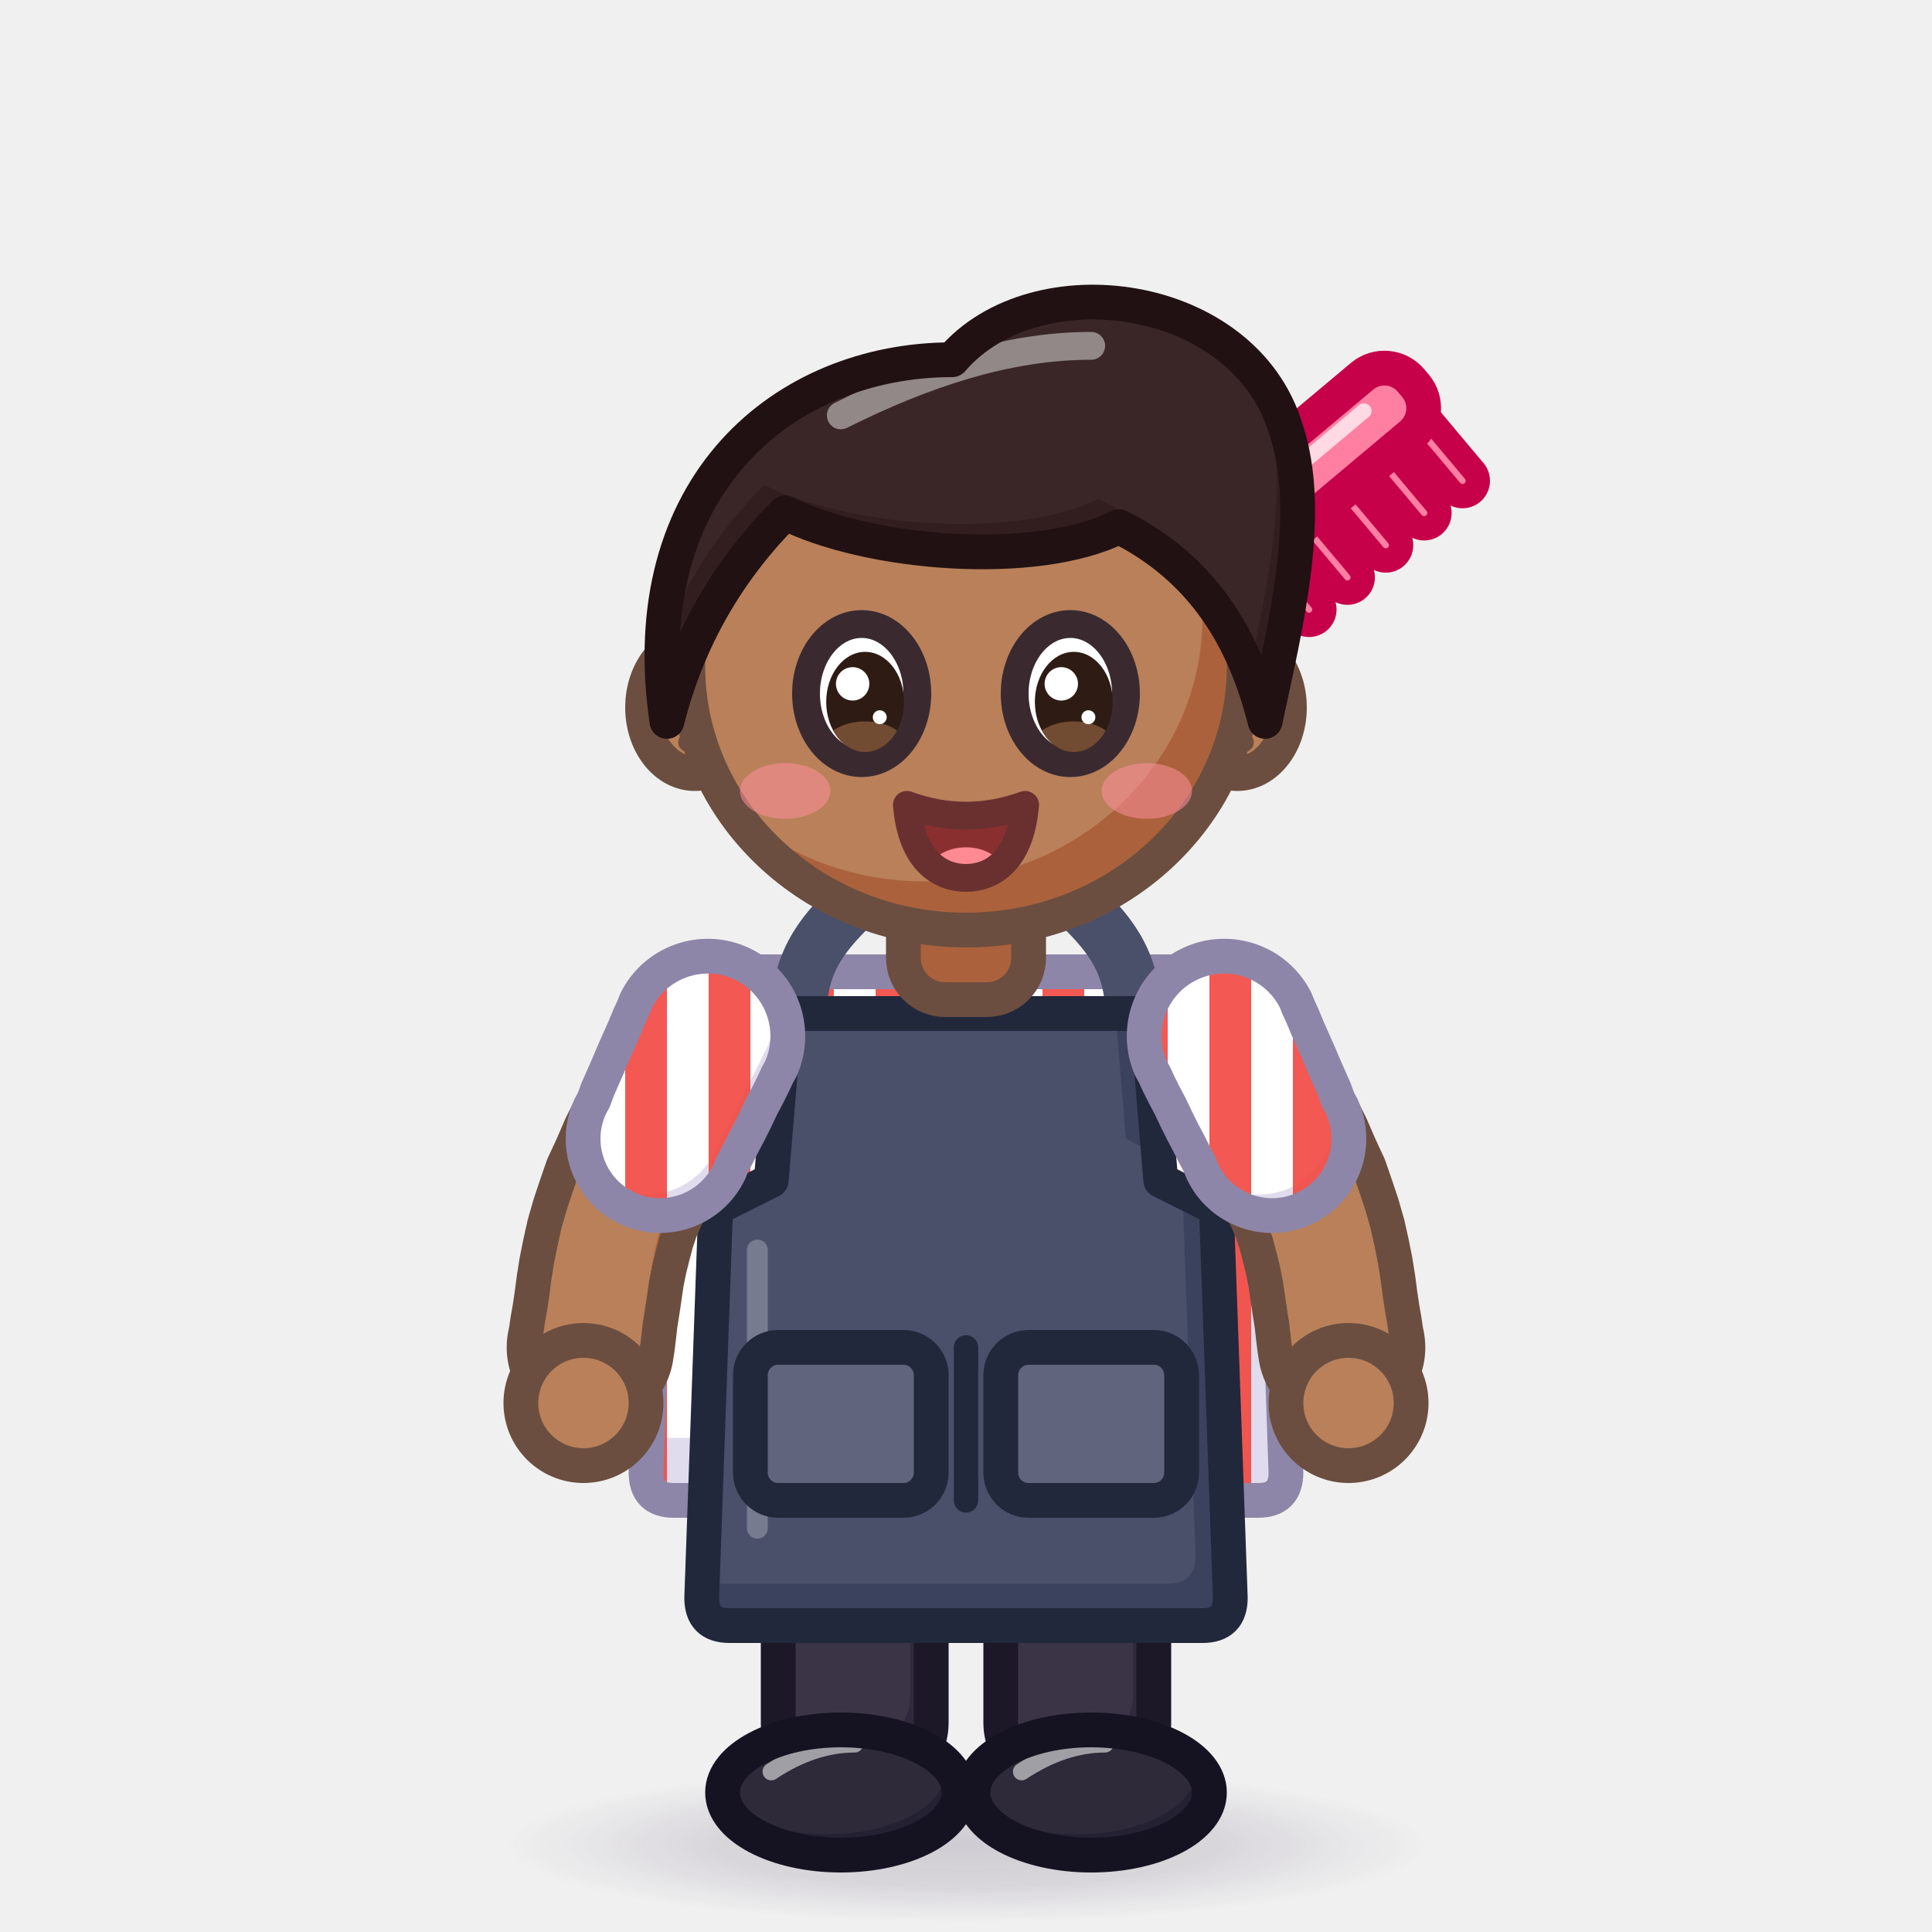
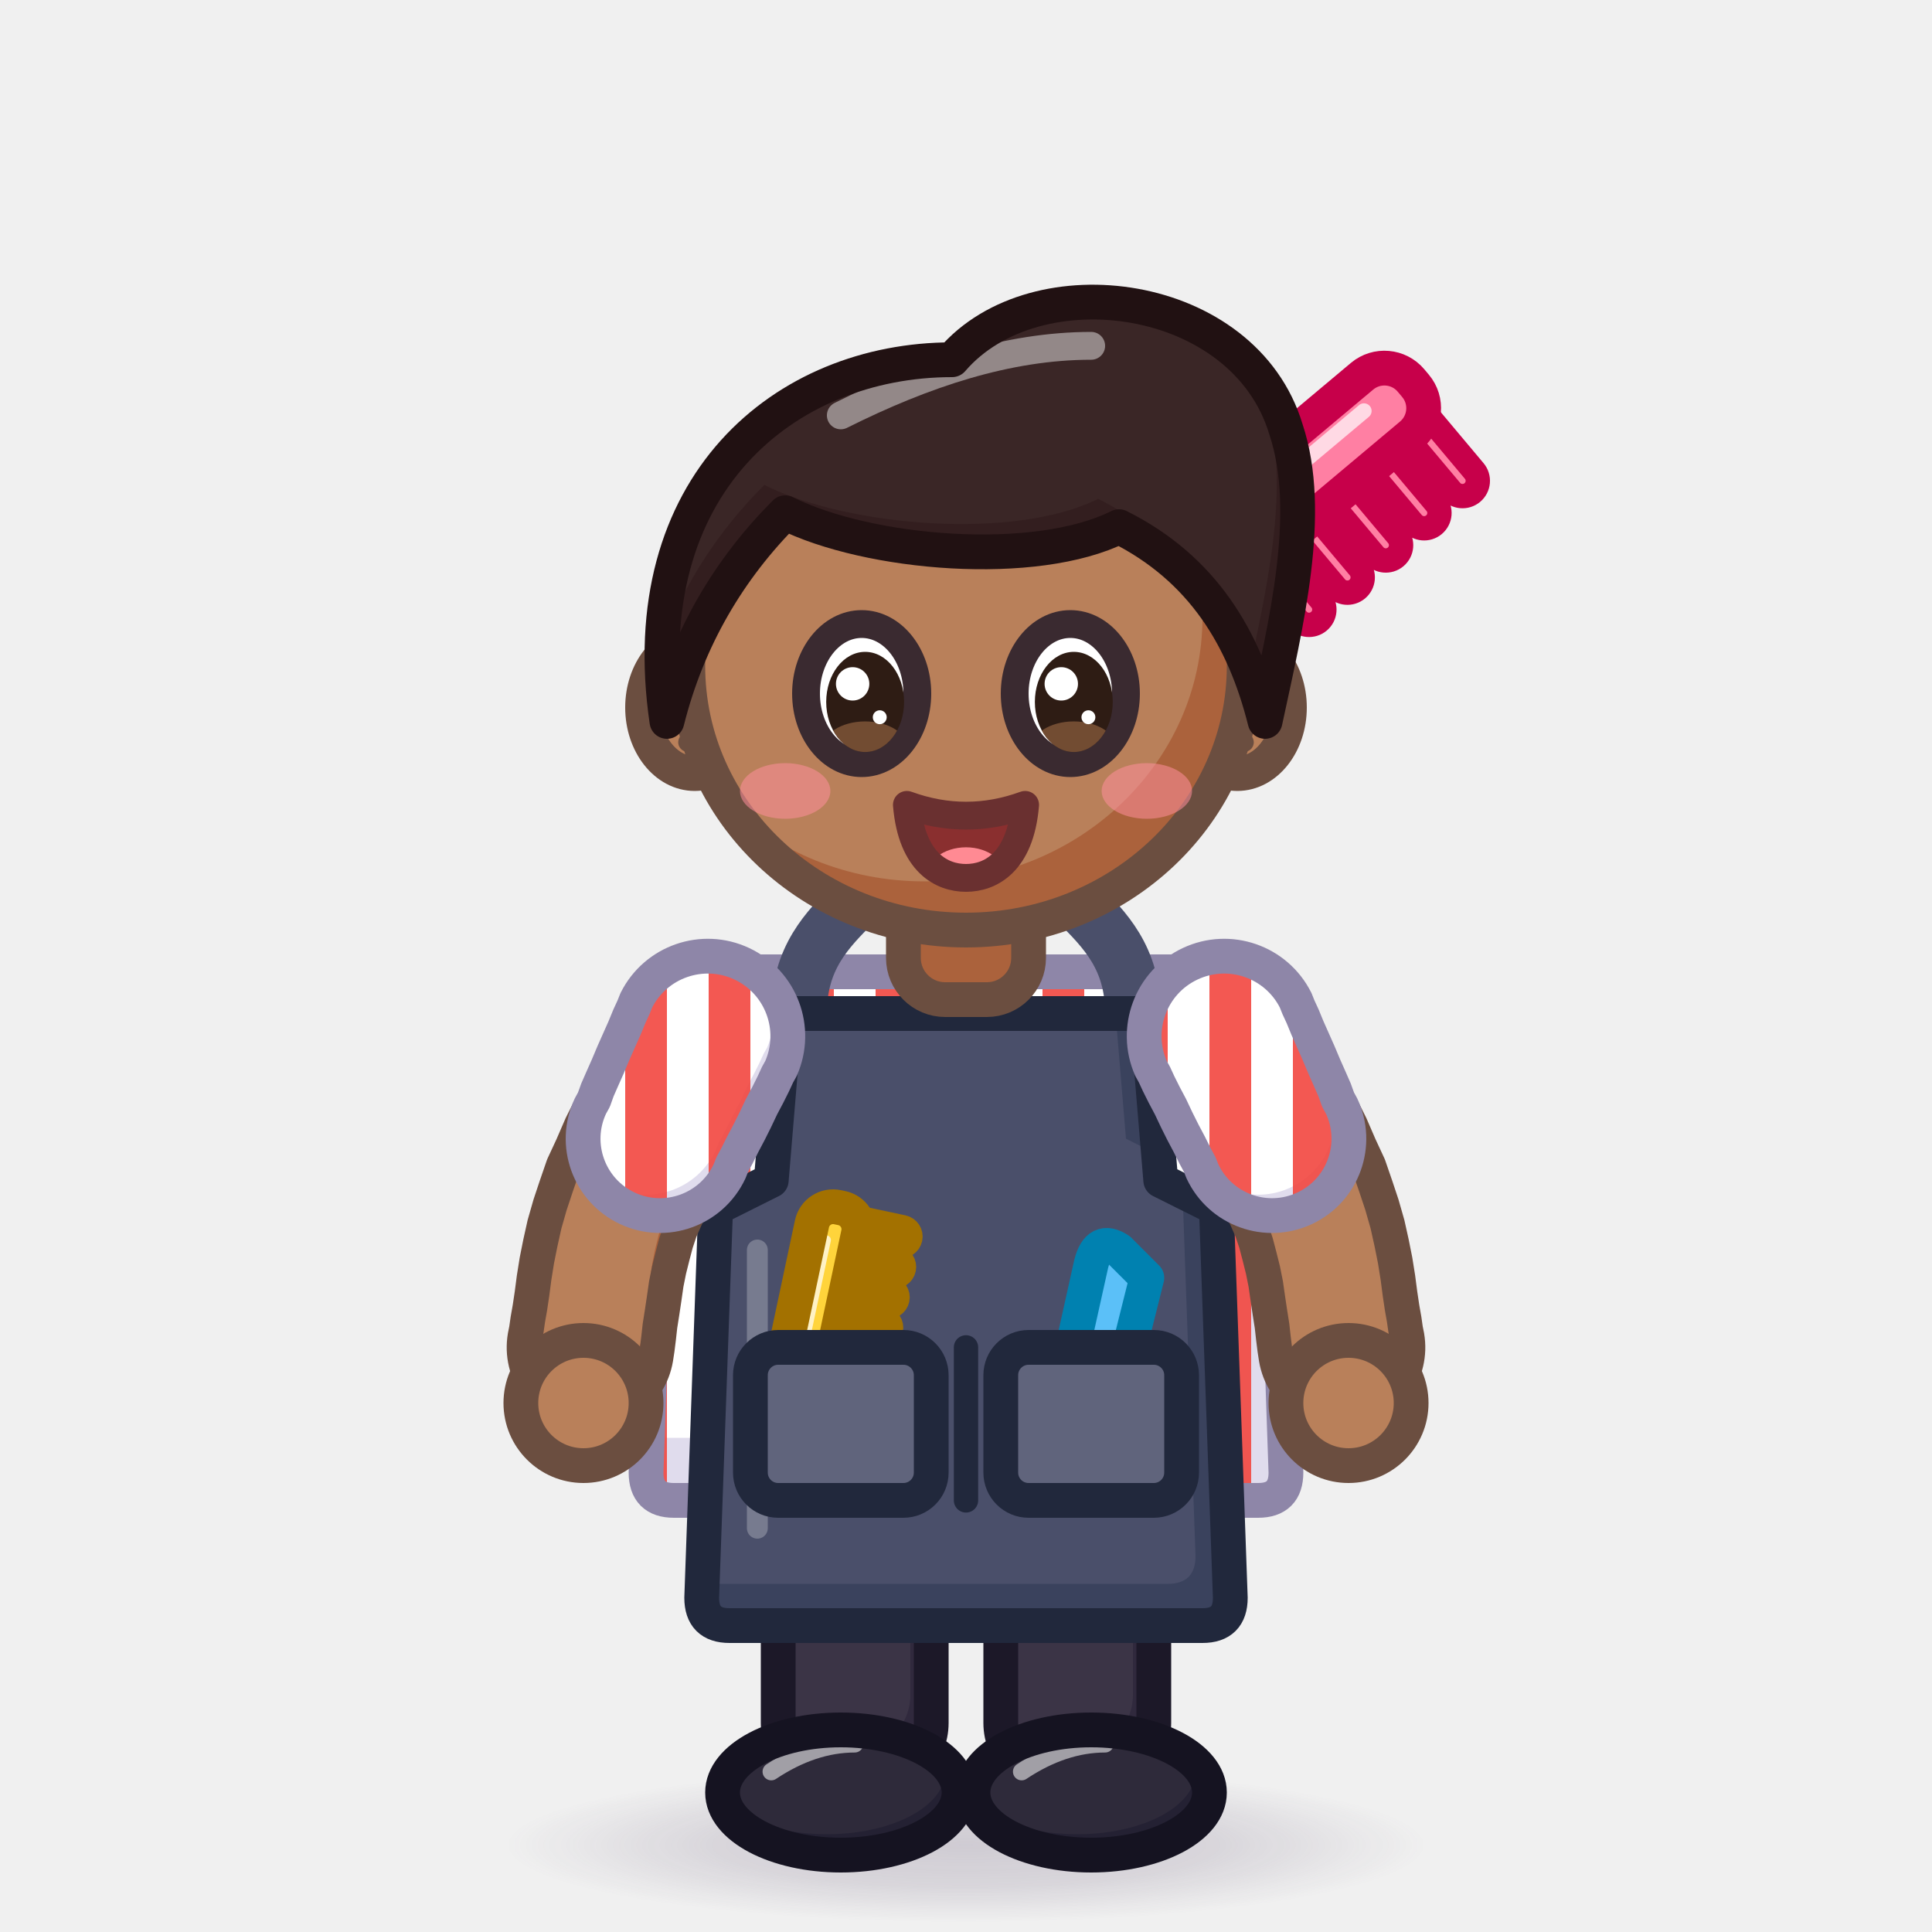
<svg xmlns="http://www.w3.org/2000/svg" viewBox="0 0 200 200" width="200" height="200">
  <defs>
    <radialGradient id="r0b69483dc" cx="0.5" cy="0.5" r="0.5">
      <stop offset="0" stop-color="#4B3A5E" stop-opacity="0.2" />
      <stop offset="0.55" stop-color="#4B3A5E" stop-opacity="0.14" />
      <stop offset="1" stop-color="#4B3A5E" stop-opacity="0" />
    </radialGradient>
    <clipPath id="c359258ca9">
      <path d="M-26,-14 L26,-14 L28,10 L36,14 L38,70 Q38,74 34,74 L-34,74 Q-38,74 -38,70 L-36,14 L-28,10 Z" />
    </clipPath>
    <clipPath id="c5000b8df6">
      <path d="M-43,-56 C-48,-90 -26,-108 -2,-108 C10,-122 40,-118 46,-98 C50,-86 46,-70 43,-56 C40,-68 34,-78 22,-84 C10,-78 -14,-80 -26,-86 C-34,-78 -40,-68 -43,-56Z" />
    </clipPath>
    <clipPath id="c18f2fe5ba">
      <path d="M-19,50 H-13 A8,8 0 0 1 -5,58 V88 A8,8 0 0 1 -13,96 H-19 A8,8 0 0 1 -27,88 V58 A8,8 0 0 1 -19,50Z" />
    </clipPath>
    <clipPath id="c93d774716">
      <path d="M-35,98 A17,9 0 1 0 -1,98 A17,9 0 1 0 -35,98Z" />
    </clipPath>
    <clipPath id="c028cbb220">
      <path d="M13,50 H19 A8,8 0 0 1 27,58 V88 A8,8 0 0 1 19,96 H13 A8,8 0 0 1 5,88 V58 A8,8 0 0 1 13,50Z" />
    </clipPath>
    <clipPath id="c8ac0e8b9c">
      <path d="M1,98 A17,9 0 1 0 35,98 A17,9 0 1 0 1,98Z" />
    </clipPath>
    <clipPath id="cde1c5d220">
      <path d="M-34,-20 C-40,-20 -44,-14 -44,-6 L-46,52 Q-46,56 -42,56 L42,56 Q46,56 46,52 L44,-6 C44,-14 40,-20 34,-20 Z" />
    </clipPath>
    <clipPath id="cf398c4771">
      <path d="M-46.9,-14.6 L-47.6,-13.2 L-48.5,-11.4 L-49.7,-9.1 L-51,-6.6 L-52.4,-3.8 L-53.8,-0.9 L-55.3,2.1 L-56.6,5.1 L-57.9,7.9 L-58.9,10.8 L-59.8,13.5 L-60.6,16.3 L-61.2,19 L-61.7,21.5 L-62.1,24 L-62.4,26.3 L-62.7,28.3 L-63,30 L-63.2,31.4 L-63.4,32.4 A9.5,9.5 0 0 0 -44.6,35.6 L-44.6,35.6 L-44.4,34.3 L-44.2,32.7 L-44,30.9 L-43.7,29 L-43.4,27 L-43.1,24.9 L-42.7,22.9 L-42.2,20.9 L-41.7,19 L-41.1,17.2 L-40.3,15.4 L-39.2,13.1 L-38,10.6 L-36.6,7.9 L-35.1,5.3 L-33.7,2.7 L-32.3,0.3 L-31,-2 L-29.9,-3.9 L-29.1,-5.4 A10,10 0 0 0 -46.9,-14.6Z" />
    </clipPath>
    <clipPath id="c660fe65d3">
      <path d="M-47.4,-15.9 L-47.8,-14.9 L-48.4,-13.6 L-49.1,-11.9 L-49.9,-10.1 L-50.7,-8.3 L-51.5,-6.4 L-52.3,-4.6 L-53,-3 L-53.5,-1.6 L-54,-0.7 A11,11 0 0 0 -34,8.7 L-34,8.7 L-33.6,7.7 L-32.9,6.4 L-32.1,4.8 L-31.2,3.1 L-30.3,1.3 L-29.4,-0.6 L-28.5,-2.3 L-27.7,-3.9 L-27.1,-5.2 L-26.6,-6.1 A11.5,11.5 0 0 0 -47.4,-15.9Z" />
    </clipPath>
    <clipPath id="c50cae9e7e">
      <path d="M29.1,-5.4 L29.9,-3.9 L31,-2 L32.3,0.3 L33.7,2.7 L35.1,5.3 L36.6,7.9 L38,10.6 L39.2,13.1 L40.3,15.4 L41.1,17.2 L41.7,19 L42.2,20.9 L42.7,22.9 L43.1,24.9 L43.4,27 L43.7,29 L44,30.9 L44.2,32.7 L44.4,34.3 L44.6,35.6 A9.5,9.5 0 0 0 63.4,32.4 L63.4,32.4 L63.2,31.4 L63,30 L62.7,28.3 L62.4,26.3 L62.1,24 L61.7,21.5 L61.2,19 L60.6,16.3 L59.8,13.5 L58.9,10.8 L57.9,7.9 L56.6,5.1 L55.3,2.1 L53.8,-0.9 L52.4,-3.8 L51,-6.6 L49.7,-9.1 L48.5,-11.4 L47.6,-13.2 L46.9,-14.6 A10,10 0 0 0 29.1,-5.4Z" />
    </clipPath>
    <clipPath id="cfa7c43959">
      <path d="M26.6,-6.1 L27.1,-5.2 L27.7,-3.9 L28.5,-2.3 L29.4,-0.6 L30.3,1.3 L31.2,3.1 L32.1,4.8 L32.9,6.4 L33.6,7.7 L34,8.7 A11,11 0 0 0 54,-0.7 L54,-0.7 L53.5,-1.6 L53,-3 L52.3,-4.6 L51.5,-6.4 L50.7,-8.3 L49.9,-10.1 L49.1,-11.9 L48.4,-13.6 L47.8,-14.9 L47.4,-15.9 A11.5,11.5 0 0 0 26.6,-6.1Z" />
    </clipPath>
    <clipPath id="cd0d984127">
      <path d="M-40,-64 A40,38 0 1 0 40,-64 A40,38 0 1 0 -40,-64Z" />
    </clipPath>
    <clipPath id="c0883d3759">
      <path d="M-20.1,-58.8 A5.6,7.2 0 1 0 -8.9,-58.8 A5.6,7.2 0 1 0 -20.1,-58.8Z" />
    </clipPath>
    <clipPath id="c22f8aee1b">
      <path d="M9.9,-58.8 A5.6,7.2 0 1 0 21.1,-58.8 A5.6,7.2 0 1 0 9.9,-58.8Z" />
    </clipPath>
    <clipPath id="ccd979c393">
      <path d="M-8.5,-44 Q0,-40.9 8.5,-44 C7.8,-35.6 3.4,-33.5 0,-33.5 C-3.4,-33.5 -7.8,-35.6 -8.5,-44Z" />
    </clipPath>
  </defs>
  <ellipse cx="100" cy="191" rx="48" ry="8" fill="url(#r0b69483dc)" />
  <g transform="translate(100 115) scale(0.72)">
    <path d="M-19,50 H-13 A8,8 0 0 1 -5,58 V88 A8,8 0 0 1 -13,96 H-19 A8,8 0 0 1 -27,88 V58 A8,8 0 0 1 -19,50Z" fill="#30293D" />
    <g clip-path="url(#c18f2fe5ba)">
      <path d="M-19,50 H-13 A8,8 0 0 1 -5,58 V88 A8,8 0 0 1 -13,96 H-19 A8,8 0 0 1 -27,88 V58 A8,8 0 0 1 -19,50Z" fill="#3B3446" transform="translate(-3 -4)" />
    </g>
    <path d="M-19,50 H-13 A8,8 0 0 1 -5,58 V88 A8,8 0 0 1 -13,96 H-19 A8,8 0 0 1 -27,88 V58 A8,8 0 0 1 -19,50Z" fill="none" stroke="#1C1828" stroke-width="5" stroke-linejoin="round" />
    <path d="M-35,98 A17,9 0 1 0 -1,98 A17,9 0 1 0 -35,98Z" fill="#242133" />
    <g clip-path="url(#c93d774716)">
      <path d="M-35,98 A17,9 0 1 0 -1,98 A17,9 0 1 0 -35,98Z" fill="#2E2A3A" transform="translate(-2 -3)" />
    </g>
    <path d="M-28,95 Q-22,91 -16,91" fill="none" stroke="#FFFFFF" stroke-width="2.5" stroke-linecap="round" stroke-linejoin="round" opacity="0.55" />
    <path d="M-35,98 A17,9 0 1 0 -1,98 A17,9 0 1 0 -35,98Z" fill="none" stroke="#151321" stroke-width="5" stroke-linejoin="round" />
    <path d="M13,50 H19 A8,8 0 0 1 27,58 V88 A8,8 0 0 1 19,96 H13 A8,8 0 0 1 5,88 V58 A8,8 0 0 1 13,50Z" fill="#30293D" />
    <g clip-path="url(#c028cbb220)">
      <path d="M13,50 H19 A8,8 0 0 1 27,58 V88 A8,8 0 0 1 19,96 H13 A8,8 0 0 1 5,88 V58 A8,8 0 0 1 13,50Z" fill="#3B3446" transform="translate(-3 -4)" />
    </g>
    <path d="M13,50 H19 A8,8 0 0 1 27,58 V88 A8,8 0 0 1 19,96 H13 A8,8 0 0 1 5,88 V58 A8,8 0 0 1 13,50Z" fill="none" stroke="#1C1828" stroke-width="5" stroke-linejoin="round" />
    <path d="M1,98 A17,9 0 1 0 35,98 A17,9 0 1 0 1,98Z" fill="#242133" />
    <g clip-path="url(#c8ac0e8b9c)">
      <path d="M1,98 A17,9 0 1 0 35,98 A17,9 0 1 0 1,98Z" fill="#2E2A3A" transform="translate(-2 -3)" />
    </g>
    <path d="M8,95 Q14,91 20,91" fill="none" stroke="#FFFFFF" stroke-width="2.5" stroke-linecap="round" stroke-linejoin="round" opacity="0.55" />
    <path d="M1,98 A17,9 0 1 0 35,98 A17,9 0 1 0 1,98Z" fill="none" stroke="#151321" stroke-width="5" stroke-linejoin="round" />
    <path d="M-34,-20 C-40,-20 -44,-14 -44,-6 L-46,52 Q-46,56 -42,56 L42,56 Q46,56 46,52 L44,-6 C44,-14 40,-20 34,-20 Z" fill="#E0DCED" />
    <g clip-path="url(#cde1c5d220)">
      <path d="M-34,-20 C-40,-20 -44,-14 -44,-6 L-46,52 Q-46,56 -42,56 L42,56 Q46,56 46,52 L44,-6 C44,-14 40,-20 34,-20 Z" fill="#FFFFFF" transform="translate(-8 -9)" />
    </g>
    <g clip-path="url(#cde1c5d220)">
      <path d="M-61,-30 H-55 V70 H-61Z" fill="#F2463F" opacity="0.9" />
      <path d="M-49,-30 H-43 V70 H-49Z" fill="#F2463F" opacity="0.9" />
      <path d="M-37,-30 H-31 V70 H-37Z" fill="#F2463F" opacity="0.9" />
      <path d="M-25,-30 H-19 V70 H-25Z" fill="#F2463F" opacity="0.9" />
      <path d="M-13,-30 H-7 V70 H-13Z" fill="#F2463F" opacity="0.9" />
      <path d="M-1,-30 H5 V70 H-1Z" fill="#F2463F" opacity="0.9" />
      <path d="M11,-30 H17 V70 H11Z" fill="#F2463F" opacity="0.9" />
      <path d="M23,-30 H29 V70 H23Z" fill="#F2463F" opacity="0.9" />
      <path d="M35,-30 H41 V70 H35Z" fill="#F2463F" opacity="0.9" />
      <path d="M47,-30 H53 V70 H47Z" fill="#F2463F" opacity="0.9" />
      <path d="M59,-30 H65 V70 H59Z" fill="#F2463F" opacity="0.9" />
    </g>
    <path d="M-34,-20 C-40,-20 -44,-14 -44,-6 L-46,52 Q-46,56 -42,56 L42,56 Q46,56 46,52 L44,-6 C44,-14 40,-20 34,-20 Z" fill="none" stroke="#8E86A8" stroke-width="5" stroke-linejoin="round" />
    <path d="M-24,-14 C-24,-22 -20,-26 -16,-30 M24,-14 C24,-22 20,-26 16,-30" fill="none" stroke="#4A4F6A" stroke-width="8" stroke-linecap="round" stroke-linejoin="round" />
    <path d="M-26,-14 L26,-14 L28,10 L36,14 L38,70 Q38,74 34,74 L-34,74 Q-38,74 -38,70 L-36,14 L-28,10 Z" fill="#3A425D" />
    <g clip-path="url(#c359258ca9)">
      <path d="M-26,-14 L26,-14 L28,10 L36,14 L38,70 Q38,74 34,74 L-34,74 Q-38,74 -38,70 L-36,14 L-28,10 Z" fill="#4A4F6A" transform="translate(-5 -6)" />
    </g>
    <path d="M-30,20 L-30,60" fill="none" stroke="#FFFFFF" stroke-width="3" stroke-linecap="round" stroke-linejoin="round" opacity="0.25" />
    <path d="M-26,-14 L26,-14 L28,10 L36,14 L38,70 Q38,74 34,74 L-34,74 Q-38,74 -38,70 L-36,14 L-28,10 Z" fill="none" stroke="#21283C" stroke-width="5" stroke-linejoin="round" />
+     <g transform="translate(-20 30) rotate(-78) scale(0.62)">
+       <g transform="translate(0 0) rotate(0)">
+         <path d="M-20.8,0 H-20.8 A2.2,2.2 0 0 1 -18.6,2.2 V12.8 A2.2,2.2 0 0 1 -20.8,15 H-20.8 A2.2,2.2 0 0 1 -23,12.8 V2.2 A2.2,2.2 0 0 1 -20.8,0ZM-13.6,0 H-13.6 A2.2,2.2 0 0 1 -11.4,2.2 V12.8 A2.2,2.2 0 0 1 -13.6,15 H-13.6 A2.2,2.2 0 0 1 -15.8,12.8 V2.2 A2.2,2.2 0 0 1 -13.6,0ZM-6.4,0 H-6.4 A2.2,2.2 0 0 1 -4.2,2.2 V12.8 A2.2,2.2 0 0 1 -6.4,15 H-6.4 A2.2,2.2 0 0 1 -8.6,12.8 V2.2 A2.2,2.2 0 0 1 -6.4,0ZM0.8,0 H0.8 A2.2,2.2 0 0 1 3,2.2 V12.8 A2.2,2.2 0 0 1 0.8,15 H0.8 A2.2,2.2 0 0 1 -1.4,12.8 V2.2 A2.2,2.2 0 0 1 0.8,0ZM8,0 H8 A2.2,2.2 0 0 1 10.2,2.2 V12.8 A2.2,2.2 0 0 1 8,15 H8 A2.2,2.2 0 0 1 5.8,12.8 V2.2 A2.2,2.2 0 0 1 8,0ZM15.2,0 H15.2 A2.2,2.2 0 0 1 17.4,2.2 V12.8 A2.2,2.2 0 0 1 15.2,15 H15.2 A2.2,2.2 0 0 1 13,12.8 V2.2 A2.2,2.2 0 0 1 15.2,0ZM22.4,0 H22.4 A2.2,2.2 0 0 1 24.6,2.2 V12.8 A2.2,2.2 0 0 1 22.4,15 H22.4 A2.2,2.2 0 0 1 20.2,12.8 V2.2 A2.2,2.2 0 0 1 22.4,0Z" fill="#FFD43B" />
+         <path d="M-20.8,0 H-20.8 A2.2,2.2 0 0 1 -18.6,2.2 V12.8 A2.2,2.2 0 0 1 -20.8,15 H-20.8 A2.2,2.2 0 0 1 -23,12.8 V2.2 A2.2,2.2 0 0 1 -20.8,0ZM-13.6,0 H-13.6 A2.2,2.2 0 0 1 -11.4,2.2 V12.8 A2.2,2.2 0 0 1 -13.6,15 H-13.6 A2.2,2.2 0 0 1 -15.8,12.8 V2.2 A2.2,2.2 0 0 1 -13.6,0ZM-6.4,0 H-6.4 A2.2,2.2 0 0 1 -4.2,2.2 V12.8 A2.2,2.2 0 0 1 -6.4,15 H-6.4 A2.2,2.2 0 0 1 -8.6,12.8 V2.2 A2.2,2.2 0 0 1 -6.4,0ZM0.8,0 H0.8 A2.2,2.2 0 0 1 3,2.2 V12.8 A2.2,2.2 0 0 1 0.8,15 H0.8 A2.2,2.2 0 0 1 -1.4,12.8 V2.2 A2.2,2.2 0 0 1 0.8,0ZM8,0 H8 A2.2,2.2 0 0 1 10.2,2.2 V12.8 A2.2,2.2 0 0 1 8,15 H8 A2.2,2.2 0 0 1 5.8,12.8 V2.2 A2.2,2.2 0 0 1 8,0ZM15.2,0 H15.2 A2.2,2.2 0 0 1 17.4,2.2 V12.8 A2.2,2.2 0 0 1 15.2,15 H15.2 A2.2,2.2 0 0 1 13,12.8 V2.2 A2.2,2.2 0 0 1 15.2,0ZM22.4,0 H22.4 A2.2,2.2 0 0 1 24.6,2.2 V12.8 A2.2,2.2 0 0 1 22.4,15 H22.4 A2.2,2.2 0 0 1 20.2,12.8 V2.2 A2.2,2.2 0 0 1 22.4,0Z" fill="none" stroke="#A37100" stroke-width="5.65" stroke-linejoin="round" />
+         <path d="M-21,-8 H21 A5,5 0 0 1 26,-3 V-2 A5,5 0 0 1 21,3 H-21 A5,5 0 0 1 -26,-2 V-3 A5,5 0 0 1 -21,-8Z" fill="#FFD43B" />
+         <path d="M-20,-4 L18,-4" fill="none" stroke="#FFFFFF" stroke-width="2.2" stroke-linecap="round" stroke-linejoin="round" opacity="0.7" />
+         <path d="M-21,-8 H21 A5,5 0 0 1 26,-3 V-2 A5,5 0 0 1 21,3 H-21 A5,5 0 0 1 -26,-2 V-3 A5,5 0 0 1 -21,-8Z" fill="none" stroke="#A37100" stroke-width="8.06" stroke-linejoin="round" />
+       </g>
+     </g>
+     <path d="M14,40 L18,22 Q19,18 22,20 L26,24 L22,40 Z" fill="#5BC0F8" />
+     <path d="M14,40 L18,22 Q19,18 22,20 L26,24 L22,40 Z" fill="none" stroke="#0081B0" stroke-width="5" stroke-linejoin="round" />
    <path d="M-27,34 H-9 A4,4 0 0 1 -5,38 V52 A4,4 0 0 1 -9,56 H-27 A4,4 0 0 1 -31,52 V38 A4,4 0 0 1 -27,34Z" fill="#60647C" />
    <path d="M-27,34 H-9 A4,4 0 0 1 -5,38 V52 A4,4 0 0 1 -9,56 H-27 A4,4 0 0 1 -31,52 V38 A4,4 0 0 1 -27,34Z" fill="none" stroke="#21283C" stroke-width="5" stroke-linejoin="round" />
    <path d="M9,34 H27 A4,4 0 0 1 31,38 V52 A4,4 0 0 1 27,56 H9 A4,4 0 0 1 5,52 V38 A4,4 0 0 1 9,34Z" fill="#60647C" />
    <path d="M9,34 H27 A4,4 0 0 1 31,38 V52 A4,4 0 0 1 27,56 H9 A4,4 0 0 1 5,52 V38 A4,4 0 0 1 9,34Z" fill="none" stroke="#21283C" stroke-width="5" stroke-linejoin="round" />
    <path d="M0,34 L0,56" fill="none" stroke="#21283C" stroke-width="3.5" stroke-linecap="round" stroke-linejoin="round" />
    <path d="M-46.9,-14.6 L-47.6,-13.2 L-48.5,-11.4 L-49.7,-9.1 L-51,-6.6 L-52.4,-3.8 L-53.8,-0.9 L-55.3,2.1 L-56.6,5.1 L-57.9,7.9 L-58.9,10.8 L-59.8,13.5 L-60.6,16.3 L-61.2,19 L-61.7,21.5 L-62.1,24 L-62.4,26.3 L-62.7,28.3 L-63,30 L-63.2,31.4 L-63.4,32.4 A9.5,9.5 0 0 0 -44.6,35.6 L-44.6,35.6 L-44.4,34.3 L-44.2,32.7 L-44,30.9 L-43.7,29 L-43.4,27 L-43.1,24.9 L-42.7,22.9 L-42.2,20.9 L-41.7,19 L-41.1,17.2 L-40.3,15.4 L-39.2,13.1 L-38,10.6 L-36.6,7.9 L-35.1,5.3 L-33.7,2.7 L-32.3,0.3 L-31,-2 L-29.9,-3.9 L-29.1,-5.4 A10,10 0 0 0 -46.9,-14.6Z" fill="#AB623C" />
    <g clip-path="url(#cf398c4771)">
      <path d="M-46.9,-14.6 L-47.6,-13.2 L-48.5,-11.4 L-49.7,-9.1 L-51,-6.6 L-52.4,-3.8 L-53.8,-0.9 L-55.3,2.1 L-56.6,5.1 L-57.9,7.9 L-58.9,10.8 L-59.8,13.5 L-60.6,16.3 L-61.2,19 L-61.7,21.5 L-62.1,24 L-62.4,26.3 L-62.7,28.3 L-63,30 L-63.2,31.4 L-63.4,32.4 A9.5,9.5 0 0 0 -44.6,35.6 L-44.6,35.6 L-44.4,34.3 L-44.2,32.7 L-44,30.9 L-43.7,29 L-43.4,27 L-43.1,24.9 L-42.7,22.9 L-42.2,20.9 L-41.7,19 L-41.1,17.2 L-40.3,15.4 L-39.2,13.1 L-38,10.6 L-36.6,7.9 L-35.1,5.3 L-33.7,2.7 L-32.3,0.3 L-31,-2 L-29.9,-3.9 L-29.1,-5.4 A10,10 0 0 0 -46.9,-14.6Z" fill="#B9805A" transform="translate(-2 -3)" />
    </g>
    <path d="M-46.9,-14.6 L-47.6,-13.2 L-48.5,-11.4 L-49.7,-9.1 L-51,-6.6 L-52.4,-3.8 L-53.8,-0.9 L-55.3,2.1 L-56.6,5.1 L-57.9,7.9 L-58.9,10.8 L-59.8,13.5 L-60.6,16.3 L-61.2,19 L-61.7,21.5 L-62.1,24 L-62.4,26.3 L-62.7,28.3 L-63,30 L-63.2,31.4 L-63.4,32.4 A9.5,9.5 0 0 0 -44.6,35.6 L-44.6,35.6 L-44.4,34.3 L-44.2,32.7 L-44,30.9 L-43.7,29 L-43.4,27 L-43.1,24.9 L-42.7,22.9 L-42.2,20.9 L-41.7,19 L-41.1,17.2 L-40.3,15.4 L-39.2,13.1 L-38,10.6 L-36.6,7.9 L-35.1,5.3 L-33.7,2.7 L-32.3,0.3 L-31,-2 L-29.9,-3.9 L-29.1,-5.4 A10,10 0 0 0 -46.9,-14.6Z" fill="none" stroke="#6B4E40" stroke-width="5" stroke-linejoin="round" />
    <path d="M-47.4,-15.9 L-47.8,-14.9 L-48.4,-13.6 L-49.1,-11.9 L-49.9,-10.1 L-50.7,-8.3 L-51.5,-6.4 L-52.3,-4.6 L-53,-3 L-53.5,-1.6 L-54,-0.7 A11,11 0 0 0 -34,8.7 L-34,8.7 L-33.6,7.7 L-32.9,6.4 L-32.1,4.8 L-31.2,3.1 L-30.3,1.3 L-29.4,-0.6 L-28.5,-2.3 L-27.7,-3.9 L-27.1,-5.2 L-26.6,-6.1 A11.5,11.5 0 0 0 -47.4,-15.9Z" fill="#E0DCED" />
    <g clip-path="url(#c660fe65d3)">
      <path d="M-47.4,-15.9 L-47.8,-14.9 L-48.4,-13.6 L-49.1,-11.9 L-49.9,-10.1 L-50.7,-8.3 L-51.5,-6.4 L-52.3,-4.6 L-53,-3 L-53.5,-1.6 L-54,-0.7 A11,11 0 0 0 -34,8.7 L-34,8.7 L-33.6,7.7 L-32.9,6.4 L-32.1,4.8 L-31.2,3.1 L-30.3,1.3 L-29.4,-0.6 L-28.5,-2.3 L-27.7,-3.9 L-27.1,-5.2 L-26.6,-6.1 A11.5,11.5 0 0 0 -47.4,-15.9Z" fill="#FFFFFF" transform="translate(-2 -3)" />
    </g>
    <g clip-path="url(#c660fe65d3)">
      <path d="M-61,-30 H-55 V70 H-61Z" fill="#F2463F" opacity="0.9" />
      <path d="M-49,-30 H-43 V70 H-49Z" fill="#F2463F" opacity="0.9" />
      <path d="M-37,-30 H-31 V70 H-37Z" fill="#F2463F" opacity="0.9" />
      <path d="M-25,-30 H-19 V70 H-25Z" fill="#F2463F" opacity="0.9" />
      <path d="M-13,-30 H-7 V70 H-13Z" fill="#F2463F" opacity="0.9" />
      <path d="M-1,-30 H5 V70 H-1Z" fill="#F2463F" opacity="0.9" />
      <path d="M11,-30 H17 V70 H11Z" fill="#F2463F" opacity="0.9" />
      <path d="M23,-30 H29 V70 H23Z" fill="#F2463F" opacity="0.9" />
      <path d="M35,-30 H41 V70 H35Z" fill="#F2463F" opacity="0.9" />
      <path d="M47,-30 H53 V70 H47Z" fill="#F2463F" opacity="0.9" />
      <path d="M59,-30 H65 V70 H59Z" fill="#F2463F" opacity="0.9" />
    </g>
    <path d="M-47.4,-15.9 L-47.8,-14.9 L-48.4,-13.6 L-49.1,-11.9 L-49.9,-10.1 L-50.7,-8.3 L-51.5,-6.4 L-52.3,-4.6 L-53,-3 L-53.5,-1.6 L-54,-0.7 A11,11 0 0 0 -34,8.7 L-34,8.7 L-33.6,7.7 L-32.9,6.4 L-32.1,4.8 L-31.2,3.1 L-30.3,1.3 L-29.4,-0.6 L-28.5,-2.3 L-27.7,-3.9 L-27.1,-5.2 L-26.6,-6.1 A11.5,11.5 0 0 0 -47.4,-15.9Z" fill="none" stroke="#8E86A8" stroke-width="5" stroke-linejoin="round" />
    <path d="M-64,42 A9,9 0 1 0 -46,42 A9,9 0 1 0 -64,42Z" fill="#B9805A" />
    <path d="M-64,42 A9,9 0 1 0 -46,42 A9,9 0 1 0 -64,42Z" fill="none" stroke="#6B4E40" stroke-width="5" stroke-linejoin="round" />
    <path d="M29.1,-5.4 L29.9,-3.9 L31,-2 L32.3,0.3 L33.7,2.7 L35.1,5.3 L36.6,7.9 L38,10.6 L39.2,13.1 L40.3,15.4 L41.1,17.2 L41.7,19 L42.2,20.9 L42.7,22.9 L43.1,24.9 L43.4,27 L43.7,29 L44,30.9 L44.2,32.7 L44.4,34.3 L44.6,35.6 A9.5,9.5 0 0 0 63.4,32.4 L63.4,32.4 L63.2,31.4 L63,30 L62.7,28.3 L62.4,26.3 L62.1,24 L61.7,21.5 L61.2,19 L60.6,16.3 L59.8,13.5 L58.9,10.8 L57.9,7.9 L56.6,5.1 L55.3,2.1 L53.8,-0.9 L52.4,-3.8 L51,-6.6 L49.7,-9.1 L48.5,-11.4 L47.6,-13.2 L46.9,-14.6 A10,10 0 0 0 29.1,-5.4Z" fill="#AB623C" />
    <g clip-path="url(#c50cae9e7e)">
      <path d="M29.1,-5.4 L29.9,-3.9 L31,-2 L32.3,0.3 L33.7,2.7 L35.1,5.3 L36.6,7.9 L38,10.6 L39.2,13.1 L40.3,15.4 L41.1,17.2 L41.7,19 L42.2,20.9 L42.7,22.9 L43.1,24.9 L43.4,27 L43.7,29 L44,30.9 L44.2,32.7 L44.4,34.3 L44.6,35.6 A9.5,9.5 0 0 0 63.4,32.4 L63.4,32.4 L63.2,31.4 L63,30 L62.7,28.3 L62.4,26.3 L62.1,24 L61.7,21.5 L61.2,19 L60.6,16.3 L59.8,13.5 L58.9,10.8 L57.9,7.9 L56.6,5.1 L55.3,2.1 L53.8,-0.9 L52.4,-3.8 L51,-6.6 L49.7,-9.1 L48.5,-11.4 L47.6,-13.2 L46.9,-14.6 A10,10 0 0 0 29.1,-5.4Z" fill="#B9805A" transform="translate(-2 -3)" />
    </g>
    <path d="M29.1,-5.4 L29.9,-3.9 L31,-2 L32.3,0.3 L33.7,2.7 L35.1,5.3 L36.6,7.9 L38,10.6 L39.2,13.1 L40.3,15.4 L41.1,17.2 L41.7,19 L42.2,20.9 L42.7,22.9 L43.1,24.9 L43.4,27 L43.7,29 L44,30.9 L44.2,32.7 L44.4,34.3 L44.6,35.6 A9.5,9.5 0 0 0 63.4,32.4 L63.4,32.4 L63.2,31.4 L63,30 L62.7,28.3 L62.4,26.3 L62.1,24 L61.7,21.5 L61.2,19 L60.6,16.3 L59.8,13.5 L58.9,10.8 L57.9,7.9 L56.6,5.1 L55.3,2.1 L53.8,-0.9 L52.4,-3.8 L51,-6.6 L49.7,-9.1 L48.5,-11.4 L47.6,-13.2 L46.9,-14.6 A10,10 0 0 0 29.1,-5.4Z" fill="none" stroke="#6B4E40" stroke-width="5" stroke-linejoin="round" />
    <path d="M26.6,-6.1 L27.1,-5.2 L27.7,-3.9 L28.5,-2.3 L29.4,-0.6 L30.3,1.3 L31.2,3.1 L32.1,4.8 L32.9,6.4 L33.6,7.7 L34,8.7 A11,11 0 0 0 54,-0.7 L54,-0.7 L53.5,-1.6 L53,-3 L52.3,-4.6 L51.5,-6.4 L50.7,-8.3 L49.9,-10.1 L49.1,-11.9 L48.4,-13.6 L47.8,-14.9 L47.4,-15.9 A11.5,11.5 0 0 0 26.6,-6.1Z" fill="#E0DCED" />
    <g clip-path="url(#cfa7c43959)">
      <path d="M26.6,-6.1 L27.1,-5.2 L27.7,-3.9 L28.5,-2.3 L29.4,-0.6 L30.3,1.3 L31.2,3.1 L32.1,4.8 L32.9,6.4 L33.6,7.7 L34,8.7 A11,11 0 0 0 54,-0.7 L54,-0.7 L53.5,-1.6 L53,-3 L52.3,-4.6 L51.5,-6.4 L50.7,-8.3 L49.9,-10.1 L49.1,-11.9 L48.4,-13.6 L47.8,-14.9 L47.4,-15.9 A11.5,11.5 0 0 0 26.6,-6.1Z" fill="#FFFFFF" transform="translate(-2 -3)" />
    </g>
    <g clip-path="url(#cfa7c43959)">
      <path d="M-61,-30 H-55 V70 H-61Z" fill="#F2463F" opacity="0.9" />
      <path d="M-49,-30 H-43 V70 H-49Z" fill="#F2463F" opacity="0.9" />
      <path d="M-37,-30 H-31 V70 H-37Z" fill="#F2463F" opacity="0.9" />
      <path d="M-25,-30 H-19 V70 H-25Z" fill="#F2463F" opacity="0.9" />
      <path d="M-13,-30 H-7 V70 H-13Z" fill="#F2463F" opacity="0.9" />
      <path d="M-1,-30 H5 V70 H-1Z" fill="#F2463F" opacity="0.9" />
      <path d="M11,-30 H17 V70 H11Z" fill="#F2463F" opacity="0.9" />
      <path d="M23,-30 H29 V70 H23Z" fill="#F2463F" opacity="0.9" />
      <path d="M35,-30 H41 V70 H35Z" fill="#F2463F" opacity="0.9" />
      <path d="M47,-30 H53 V70 H47Z" fill="#F2463F" opacity="0.9" />
      <path d="M59,-30 H65 V70 H59Z" fill="#F2463F" opacity="0.9" />
    </g>
    <path d="M26.6,-6.1 L27.1,-5.2 L27.7,-3.9 L28.5,-2.3 L29.4,-0.6 L30.3,1.3 L31.2,3.1 L32.1,4.8 L32.9,6.4 L33.6,7.7 L34,8.7 A11,11 0 0 0 54,-0.7 L54,-0.7 L53.5,-1.6 L53,-3 L52.3,-4.6 L51.5,-6.4 L50.7,-8.3 L49.9,-10.1 L49.1,-11.9 L48.4,-13.6 L47.8,-14.9 L47.4,-15.9 A11.5,11.5 0 0 0 26.6,-6.1Z" fill="none" stroke="#8E86A8" stroke-width="5" stroke-linejoin="round" />
    <path d="M46,42 A9,9 0 1 0 64,42 A9,9 0 1 0 46,42Z" fill="#B9805A" />
    <path d="M46,42 A9,9 0 1 0 64,42 A9,9 0 1 0 46,42Z" fill="none" stroke="#6B4E40" stroke-width="5" stroke-linejoin="round" />
    <path d="M-3,-32 H3 A6,6 0 0 1 9,-26 V-22 A6,6 0 0 1 3,-16 H-3 A6,6 0 0 1 -9,-22 V-26 A6,6 0 0 1 -3,-32Z" fill="#AB623C" />
    <path d="M-3,-32 H3 A6,6 0 0 1 9,-26 V-22 A6,6 0 0 1 3,-16 H-3 A6,6 0 0 1 -9,-22 V-26 A6,6 0 0 1 -3,-32Z" fill="none" stroke="#6B4E40" stroke-width="5" stroke-linejoin="round" />
    <g transform="translate(46 -86) rotate(-40)">
      <path d="M-20.8,0 H-20.8 A2.2,2.2 0 0 1 -18.6,2.2 V12.8 A2.2,2.2 0 0 1 -20.8,15 H-20.8 A2.2,2.2 0 0 1 -23,12.8 V2.2 A2.2,2.2 0 0 1 -20.8,0ZM-13.6,0 H-13.6 A2.2,2.2 0 0 1 -11.4,2.2 V12.8 A2.2,2.2 0 0 1 -13.6,15 H-13.6 A2.2,2.2 0 0 1 -15.8,12.8 V2.2 A2.2,2.2 0 0 1 -13.6,0ZM-6.4,0 H-6.4 A2.2,2.2 0 0 1 -4.2,2.2 V12.8 A2.2,2.2 0 0 1 -6.4,15 H-6.4 A2.2,2.2 0 0 1 -8.6,12.8 V2.2 A2.2,2.2 0 0 1 -6.4,0ZM0.8,0 H0.8 A2.2,2.2 0 0 1 3,2.2 V12.8 A2.2,2.2 0 0 1 0.8,15 H0.8 A2.2,2.2 0 0 1 -1.4,12.8 V2.2 A2.2,2.2 0 0 1 0.8,0ZM8,0 H8 A2.2,2.2 0 0 1 10.2,2.2 V12.8 A2.2,2.2 0 0 1 8,15 H8 A2.2,2.2 0 0 1 5.8,12.8 V2.2 A2.2,2.2 0 0 1 8,0ZM15.2,0 H15.2 A2.2,2.2 0 0 1 17.4,2.2 V12.8 A2.2,2.2 0 0 1 15.2,15 H15.2 A2.2,2.2 0 0 1 13,12.8 V2.2 A2.2,2.2 0 0 1 15.2,0ZM22.4,0 H22.4 A2.2,2.2 0 0 1 24.6,2.2 V12.8 A2.2,2.2 0 0 1 22.4,15 H22.4 A2.2,2.2 0 0 1 20.2,12.8 V2.2 A2.2,2.2 0 0 1 22.4,0Z" fill="#FF7FA3" />
      <path d="M-20.8,0 H-20.8 A2.2,2.2 0 0 1 -18.6,2.2 V12.8 A2.2,2.2 0 0 1 -20.8,15 H-20.8 A2.2,2.2 0 0 1 -23,12.8 V2.2 A2.2,2.2 0 0 1 -20.8,0ZM-13.6,0 H-13.6 A2.2,2.2 0 0 1 -11.4,2.2 V12.8 A2.2,2.2 0 0 1 -13.6,15 H-13.6 A2.2,2.2 0 0 1 -15.8,12.8 V2.2 A2.2,2.2 0 0 1 -13.6,0ZM-6.4,0 H-6.4 A2.2,2.2 0 0 1 -4.2,2.2 V12.8 A2.2,2.2 0 0 1 -6.4,15 H-6.4 A2.2,2.2 0 0 1 -8.6,12.8 V2.2 A2.2,2.2 0 0 1 -6.4,0ZM0.8,0 H0.8 A2.2,2.2 0 0 1 3,2.2 V12.8 A2.2,2.2 0 0 1 0.8,15 H0.8 A2.2,2.2 0 0 1 -1.4,12.8 V2.2 A2.2,2.2 0 0 1 0.8,0ZM8,0 H8 A2.2,2.2 0 0 1 10.2,2.2 V12.8 A2.2,2.2 0 0 1 8,15 H8 A2.2,2.2 0 0 1 5.8,12.8 V2.2 A2.2,2.2 0 0 1 8,0ZM15.2,0 H15.2 A2.2,2.2 0 0 1 17.4,2.2 V12.8 A2.2,2.2 0 0 1 15.2,15 H15.2 A2.2,2.2 0 0 1 13,12.8 V2.2 A2.2,2.2 0 0 1 15.2,0ZM22.4,0 H22.4 A2.2,2.2 0 0 1 24.6,2.2 V12.8 A2.2,2.2 0 0 1 22.4,15 H22.4 A2.2,2.2 0 0 1 20.2,12.8 V2.2 A2.2,2.2 0 0 1 22.4,0Z" fill="none" stroke="#C7004A" stroke-width="3.5" stroke-linejoin="round" />
      <path d="M-21,-8 H21 A5,5 0 0 1 26,-3 V-2 A5,5 0 0 1 21,3 H-21 A5,5 0 0 1 -26,-2 V-3 A5,5 0 0 1 -21,-8Z" fill="#FF7FA3" />
      <path d="M-20,-4 L18,-4" fill="none" stroke="#FFFFFF" stroke-width="2.2" stroke-linecap="round" stroke-linejoin="round" opacity="0.7" />
      <path d="M-21,-8 H21 A5,5 0 0 1 26,-3 V-2 A5,5 0 0 1 21,3 H-21 A5,5 0 0 1 -26,-2 V-3 A5,5 0 0 1 -21,-8Z" fill="none" stroke="#C7004A" stroke-width="5" stroke-linejoin="round" />
    </g>
    <path d="M-46.5,-58 A7.5,9.5 0 1 0 -31.5,-58 A7.5,9.5 0 1 0 -46.5,-58Z" fill="#B9805A" />
    <path d="M-46.5,-58 A7.5,9.5 0 1 0 -31.5,-58 A7.5,9.5 0 1 0 -46.5,-58Z" fill="none" stroke="#6B4E40" stroke-width="5" stroke-linejoin="round" />
    <path d="M-41,-63 Q-37,-58 -40,-53" fill="none" stroke="#6B4E40" stroke-width="2.75" stroke-linecap="round" stroke-linejoin="round" />
    <path d="M31.5,-58 A7.5,9.5 0 1 0 46.5,-58 A7.5,9.5 0 1 0 31.5,-58Z" fill="#B9805A" />
    <path d="M31.5,-58 A7.5,9.5 0 1 0 46.5,-58 A7.5,9.5 0 1 0 31.5,-58Z" fill="none" stroke="#6B4E40" stroke-width="5" stroke-linejoin="round" />
    <path d="M41,-63 Q37,-58 40,-53" fill="none" stroke="#6B4E40" stroke-width="2.75" stroke-linecap="round" stroke-linejoin="round" />
    <path d="M-40,-64 A40,38 0 1 0 40,-64 A40,38 0 1 0 -40,-64Z" fill="#AB623C" />
    <g clip-path="url(#cd0d984127)">
      <path d="M-40,-64 A40,38 0 1 0 40,-64 A40,38 0 1 0 -40,-64Z" fill="#B9805A" transform="translate(-6 -7)" />
    </g>
    <path d="M-40,-64 A40,38 0 1 0 40,-64 A40,38 0 1 0 -40,-64Z" fill="none" stroke="#6B4E40" stroke-width="5" stroke-linejoin="round" />
    <path d="M-23,-60 A8,10 0 1 0 -7,-60 A8,10 0 1 0 -23,-60Z" fill="#FFFFFF" />
    <path d="M-23,-60 A8,10 0 1 0 -7,-60 A8,10 0 1 0 -23,-60Z" fill="none" stroke="#3A2A30" stroke-width="4" stroke-linejoin="round" />
    <path d="M-20.1,-58.8 A5.6,7.2 0 1 0 -8.9,-58.8 A5.6,7.2 0 1 0 -20.1,-58.8Z" fill="#2E1C14" />
    <g clip-path="url(#c0883d3759)">
      <ellipse cx="-14.5" cy="-52" rx="6.2" ry="4" fill="#83573A" opacity=".8" />
    </g>
    <circle cx="-16.3" cy="-61.4" r="2.4" fill="#FFFFFF" />
    <circle cx="-12.4" cy="-56.6" r="1" fill="#FFFFFF" />
    <path d="M7,-60 A8,10 0 1 0 23,-60 A8,10 0 1 0 7,-60Z" fill="#FFFFFF" />
    <path d="M7,-60 A8,10 0 1 0 23,-60 A8,10 0 1 0 7,-60Z" fill="none" stroke="#3A2A30" stroke-width="4" stroke-linejoin="round" />
    <path d="M9.9,-58.8 A5.6,7.2 0 1 0 21.1,-58.8 A5.6,7.2 0 1 0 9.9,-58.8Z" fill="#2E1C14" />
    <g clip-path="url(#c22f8aee1b)">
      <ellipse cx="15.5" cy="-52" rx="6.2" ry="4" fill="#83573A" opacity=".8" />
    </g>
    <circle cx="13.7" cy="-61.4" r="2.4" fill="#FFFFFF" />
    <circle cx="17.6" cy="-56.6" r="1" fill="#FFFFFF" />
    <ellipse cx="-26" cy="-46" rx="6.5" ry="4" fill="#FF8E9A" opacity="0.55" />
    <ellipse cx="26" cy="-46" rx="6.5" ry="4" fill="#FF8E9A" opacity="0.55" />
    <path d="M-8.5,-44 Q0,-40.9 8.5,-44 C7.8,-35.6 3.4,-33.5 0,-33.5 C-3.4,-33.5 -7.8,-35.6 -8.5,-44Z" fill="#8A2F2F" />
    <g clip-path="url(#ccd979c393)">
      <ellipse cx="0" cy="-33.5" rx="5.8" ry="4.4" fill="#FF8A93" />
    </g>
    <path d="M-8.5,-44 Q0,-40.9 8.5,-44 C7.8,-35.6 3.4,-33.5 0,-33.5 C-3.4,-33.5 -7.8,-35.6 -8.5,-44Z" fill="none" stroke="#6A3030" stroke-width="4" stroke-linejoin="round" />
    <path d="M-43,-56 C-48,-90 -26,-108 -2,-108 C10,-122 40,-118 46,-98 C50,-86 46,-70 43,-56 C40,-68 34,-78 22,-84 C10,-78 -14,-80 -26,-86 C-34,-78 -40,-68 -43,-56Z" fill="#331E1F" />
    <g clip-path="url(#c5000b8df6)">
      <path d="M-43,-56 C-48,-90 -26,-108 -2,-108 C10,-122 40,-118 46,-98 C50,-86 46,-70 43,-56 C40,-68 34,-78 22,-84 C10,-78 -14,-80 -26,-86 C-34,-78 -40,-68 -43,-56Z" fill="#3A2626" transform="translate(-3 -4)" />
    </g>
    <path d="M-18,-100 C-6,-106 6,-110 18,-110" fill="none" stroke="#FFFFFF" stroke-width="4" stroke-linecap="round" stroke-linejoin="round" opacity="0.45" />
    <path d="M-43,-56 C-48,-90 -26,-108 -2,-108 C10,-122 40,-118 46,-98 C50,-86 46,-70 43,-56 C40,-68 34,-78 22,-84 C10,-78 -14,-80 -26,-86 C-34,-78 -40,-68 -43,-56Z" fill="none" stroke="#211112" stroke-width="5" stroke-linejoin="round" />
  </g>
</svg>
